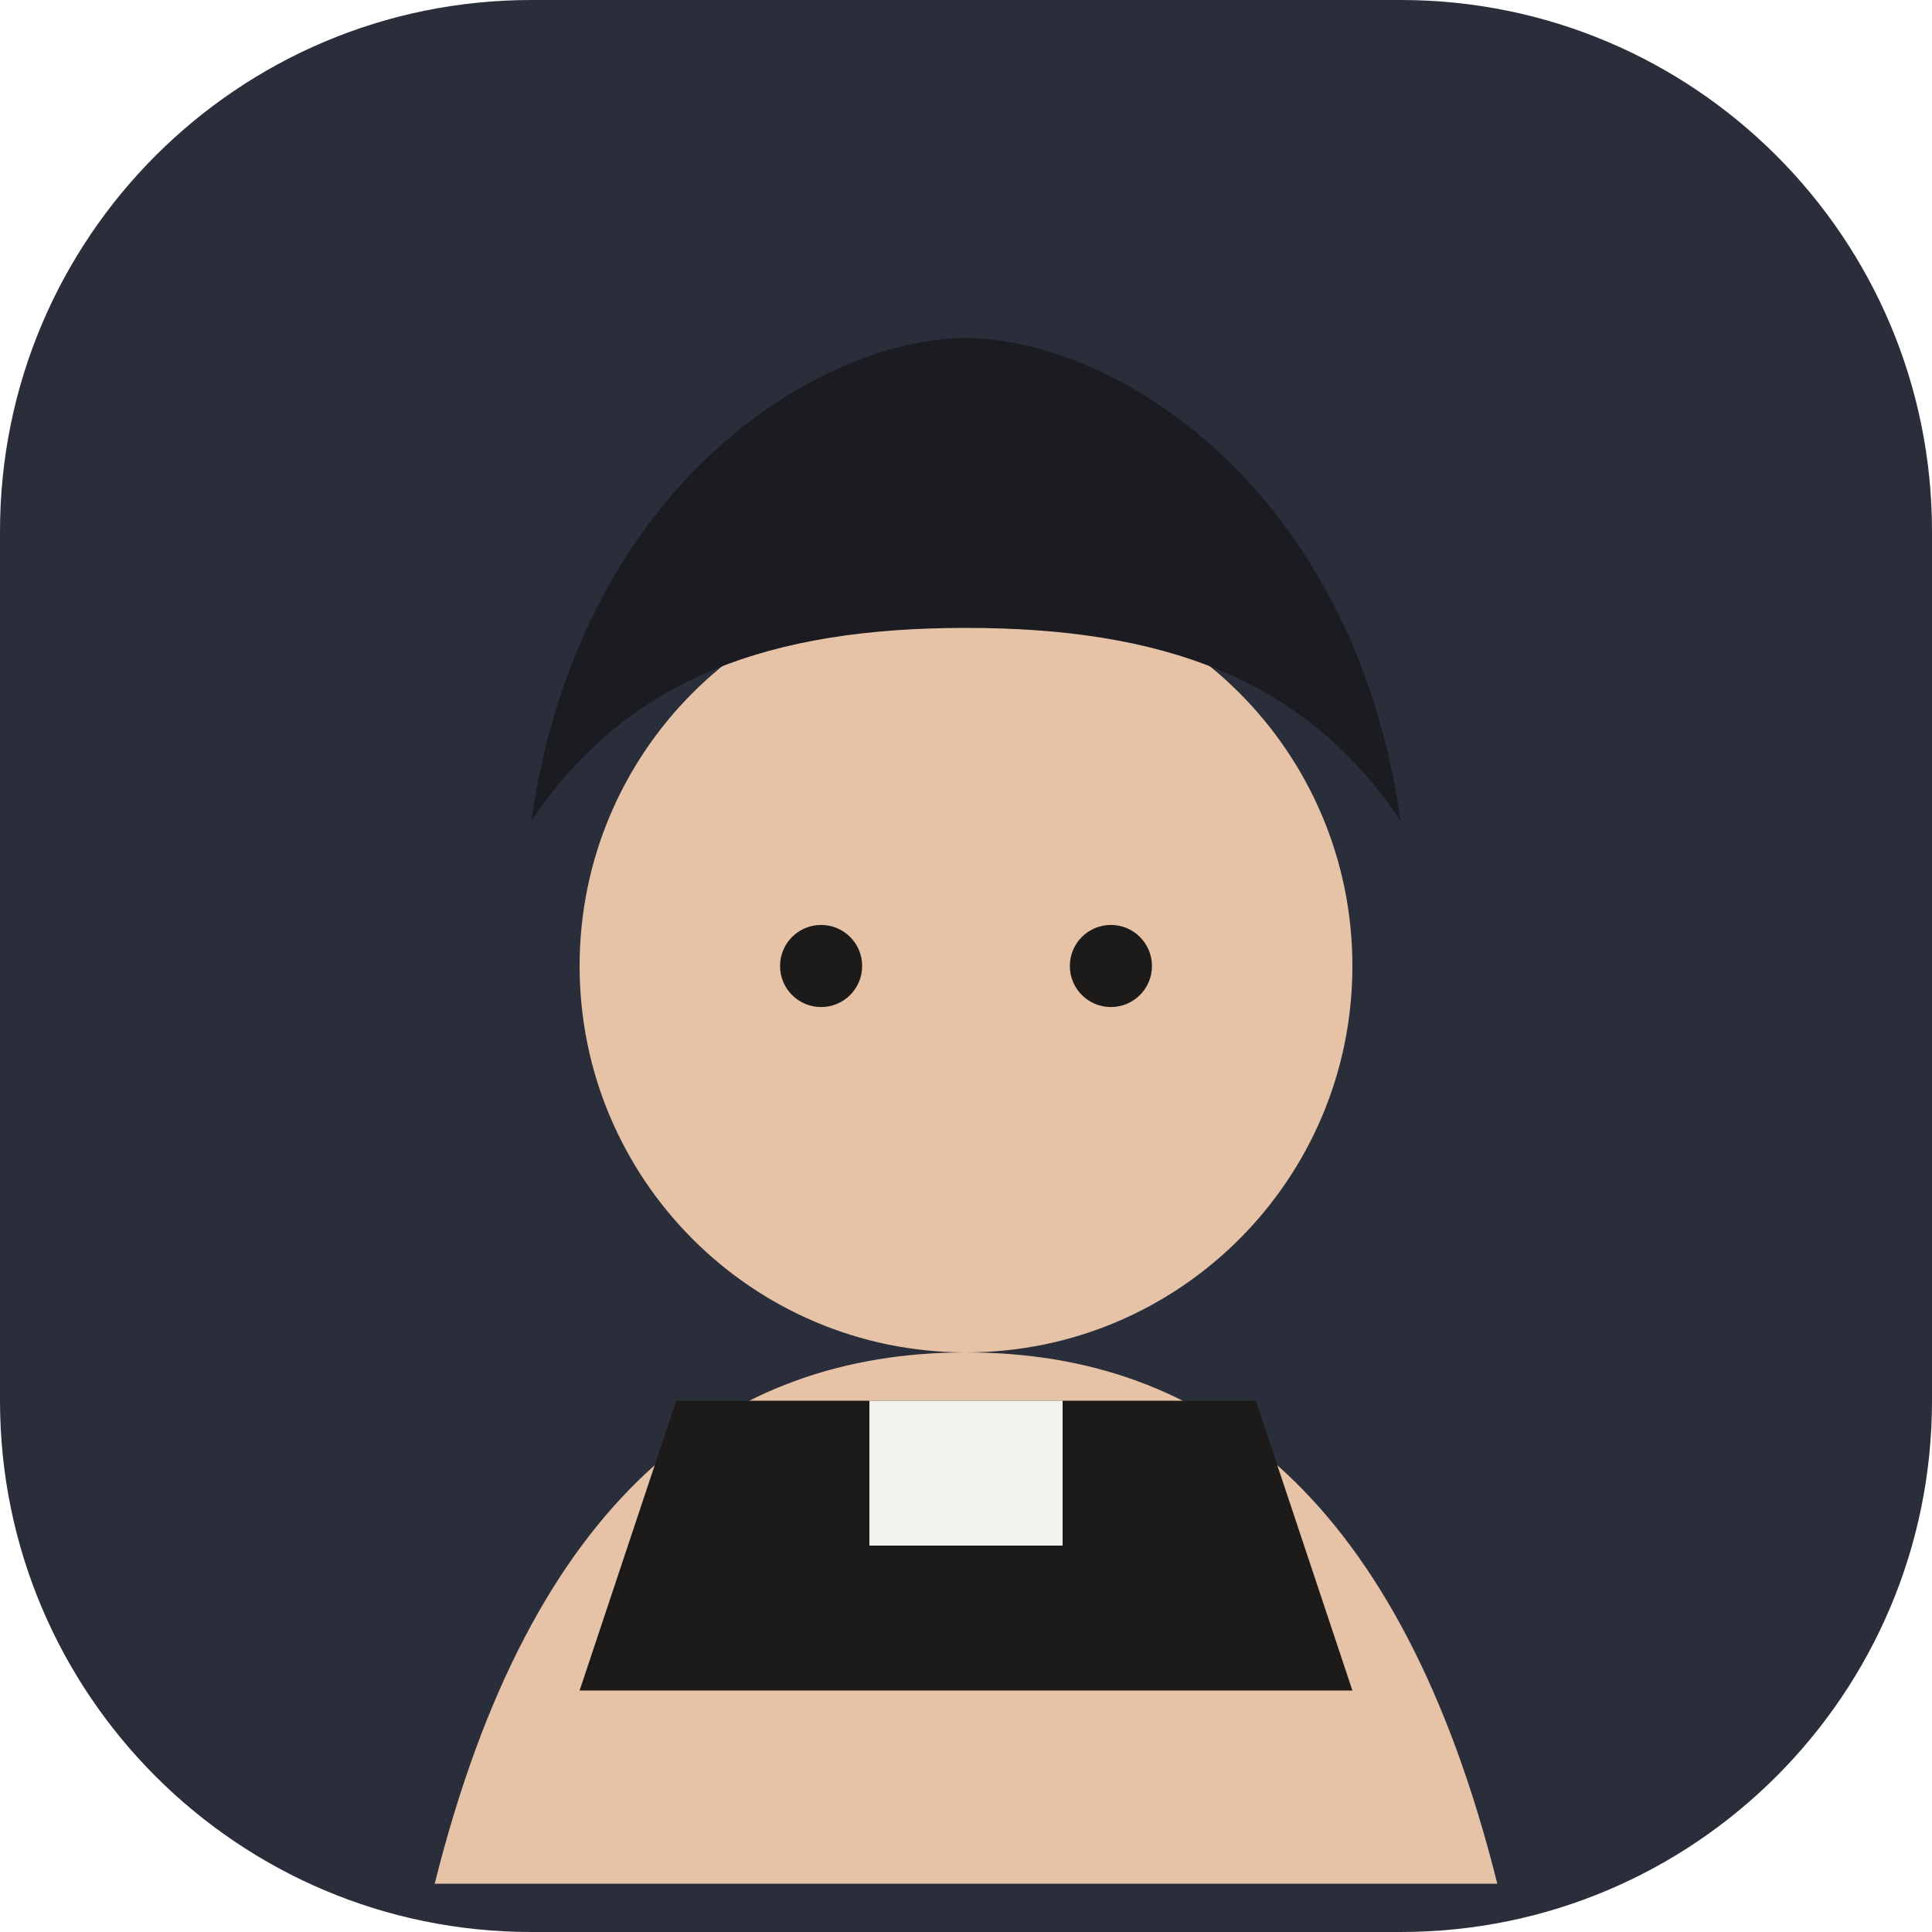
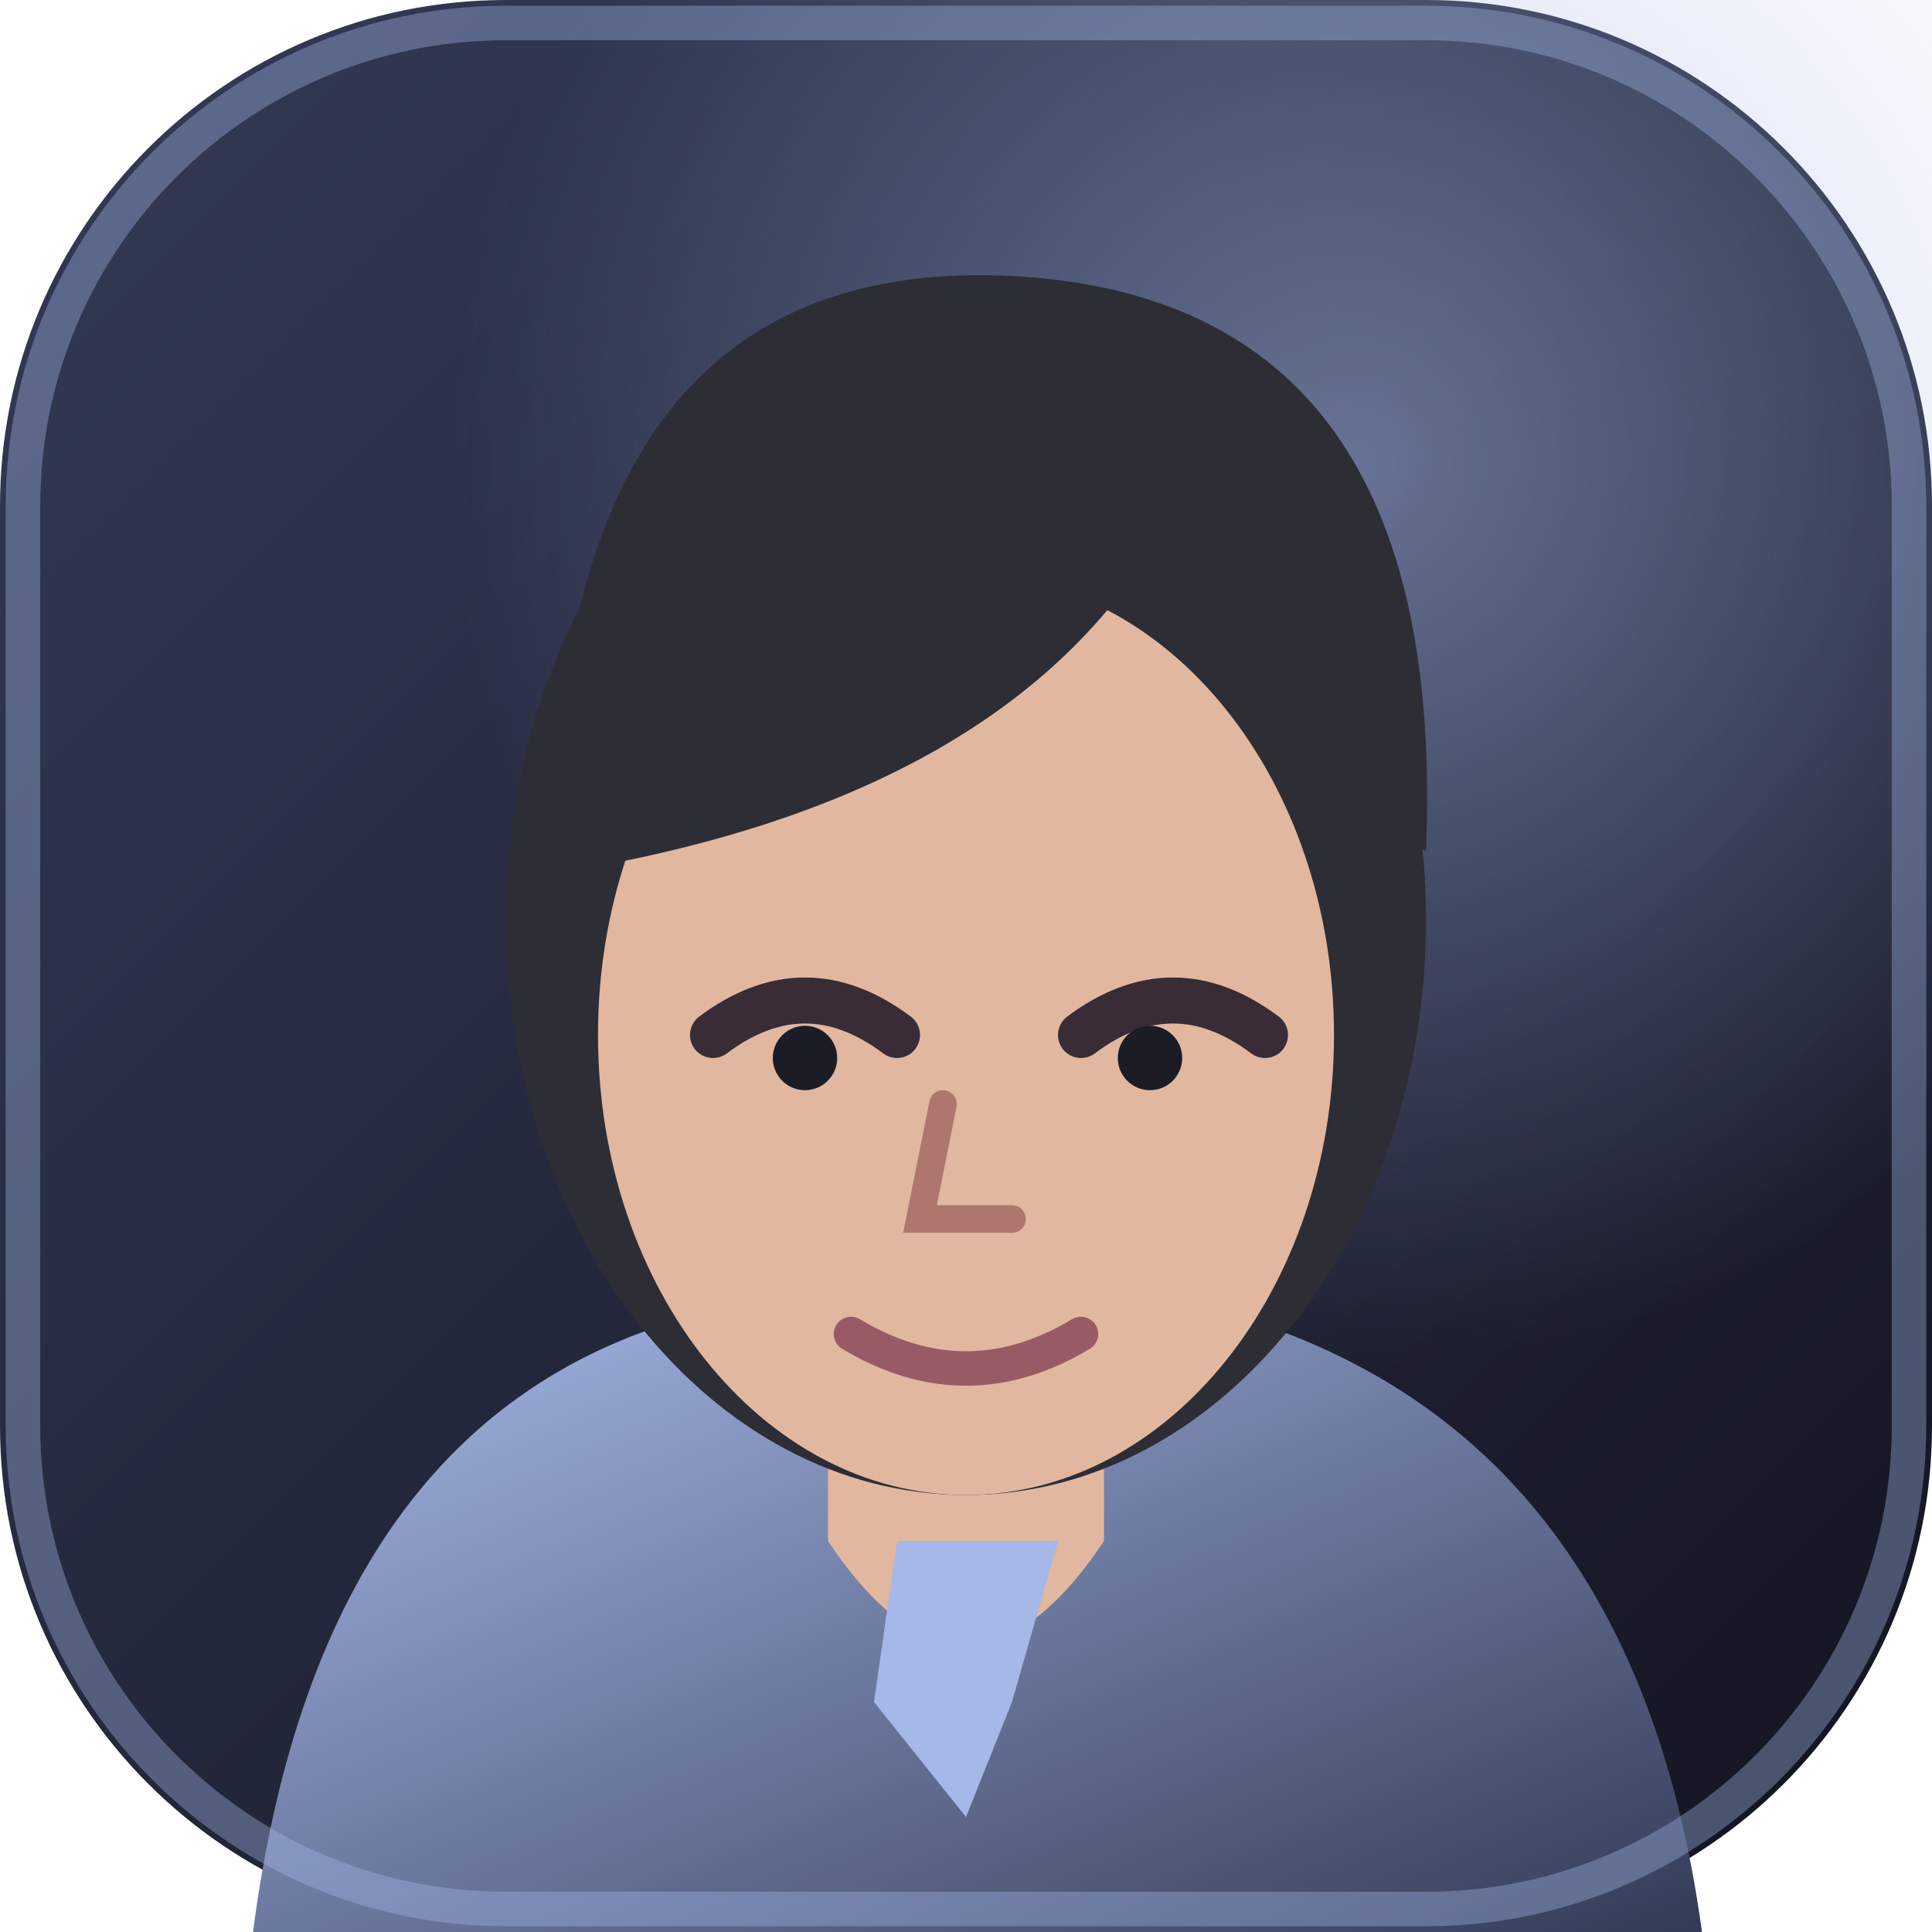
- <svg xmlns="http://www.w3.org/2000/svg" viewBox="0 0 80 80">
-   <rect width="80" height="80" rx="22" fill="#2a2e3a" />
-   <path d="M18 78c4-16 12-22 22-22s18 6 22 22" fill="#e6c2a6" />
-   <circle cx="40" cy="40" r="16" fill="#e6c2a6" />
-   <path d="M22 34c2-14 12-20 18-20s16 6 18 20c-4-6-10-8-18-8s-14 2-18 8z" fill="#1a1c22" />
-   <circle cx="34" cy="40" r="1.7" fill="#1c1b19" />
-   <circle cx="46" cy="40" r="1.7" fill="#1c1b19" />
-   <path d="M28 58h24l4 12H24z" fill="#1c1b19" />
-   <path d="M36 58h8v6h-8z" fill="#f4f2ee" />
+ <svg xmlns="http://www.w3.org/2000/svg" viewBox="0 0 84 84" role="img" aria-label="lawyer character portrait">
+   <defs>
+     <linearGradient id="bg" x2="1" y2="1">
+       <stop stop-color="#343b57" />
+       <stop offset="1" stop-color="#12131f" />
+     </linearGradient>
+     <radialGradient id="halo">
+       <stop stop-color="#a5b8e7" stop-opacity=".52" />
+       <stop offset="1" stop-color="#a5b8e7" stop-opacity="0" />
+     </radialGradient>
+     <linearGradient id="coat" x2="1" y2="1">
+       <stop stop-color="#a5b8e7" />
+       <stop offset="1" stop-color="#343b57" />
+     </linearGradient>
+   </defs>
+   <rect width="84" height="84" rx="22" fill="url(#bg)" />
+   <circle cx="59" cy="20" r="40" fill="url(#halo)" />
+   <path d="M11 84q3-23 20-27h22q18 5 21 27Z" fill="url(#coat)" />
+   <path d="M36 54h12v13q-6 9-12 0Z" fill="#e1b7a0" />
+   <ellipse cx="42" cy="40" rx="20" ry="25" fill="#2d2d35" />
+   <ellipse cx="42" cy="45" rx="16" ry="20" fill="#e1b7a0" />
+   <path d="M24 38q0-27 20-26 19 1 18 25-8-4-12-13-7 11-26 14Z" fill="#2d2d35" />
+   <path d="M31 45q4-3 8 0m8 0q4-3 8 0" fill="none" stroke="#392c36" stroke-width="2" stroke-linecap="round" />
+   <circle cx="35" cy="46" r="1.4" fill="#1c1c27" />
+   <circle cx="50" cy="46" r="1.4" fill="#1c1c27" />
+   <path d="M41 48l-1 5h4" fill="none" stroke="#ad776d" stroke-width="1.2" stroke-linecap="round" />
+   <path d="M37 58q5 3 10 0" fill="none" stroke="#985b66" stroke-width="1.5" stroke-linecap="round" />
+   <path d="M39 67h7l-2 7-2 5-4-5Z" fill="#a5b8e7" />
+   <rect x="1" y="1" width="82" height="82" rx="21" fill="none" stroke="#a5b8e7" stroke-opacity=".38" stroke-width="1.5" />
</svg>
